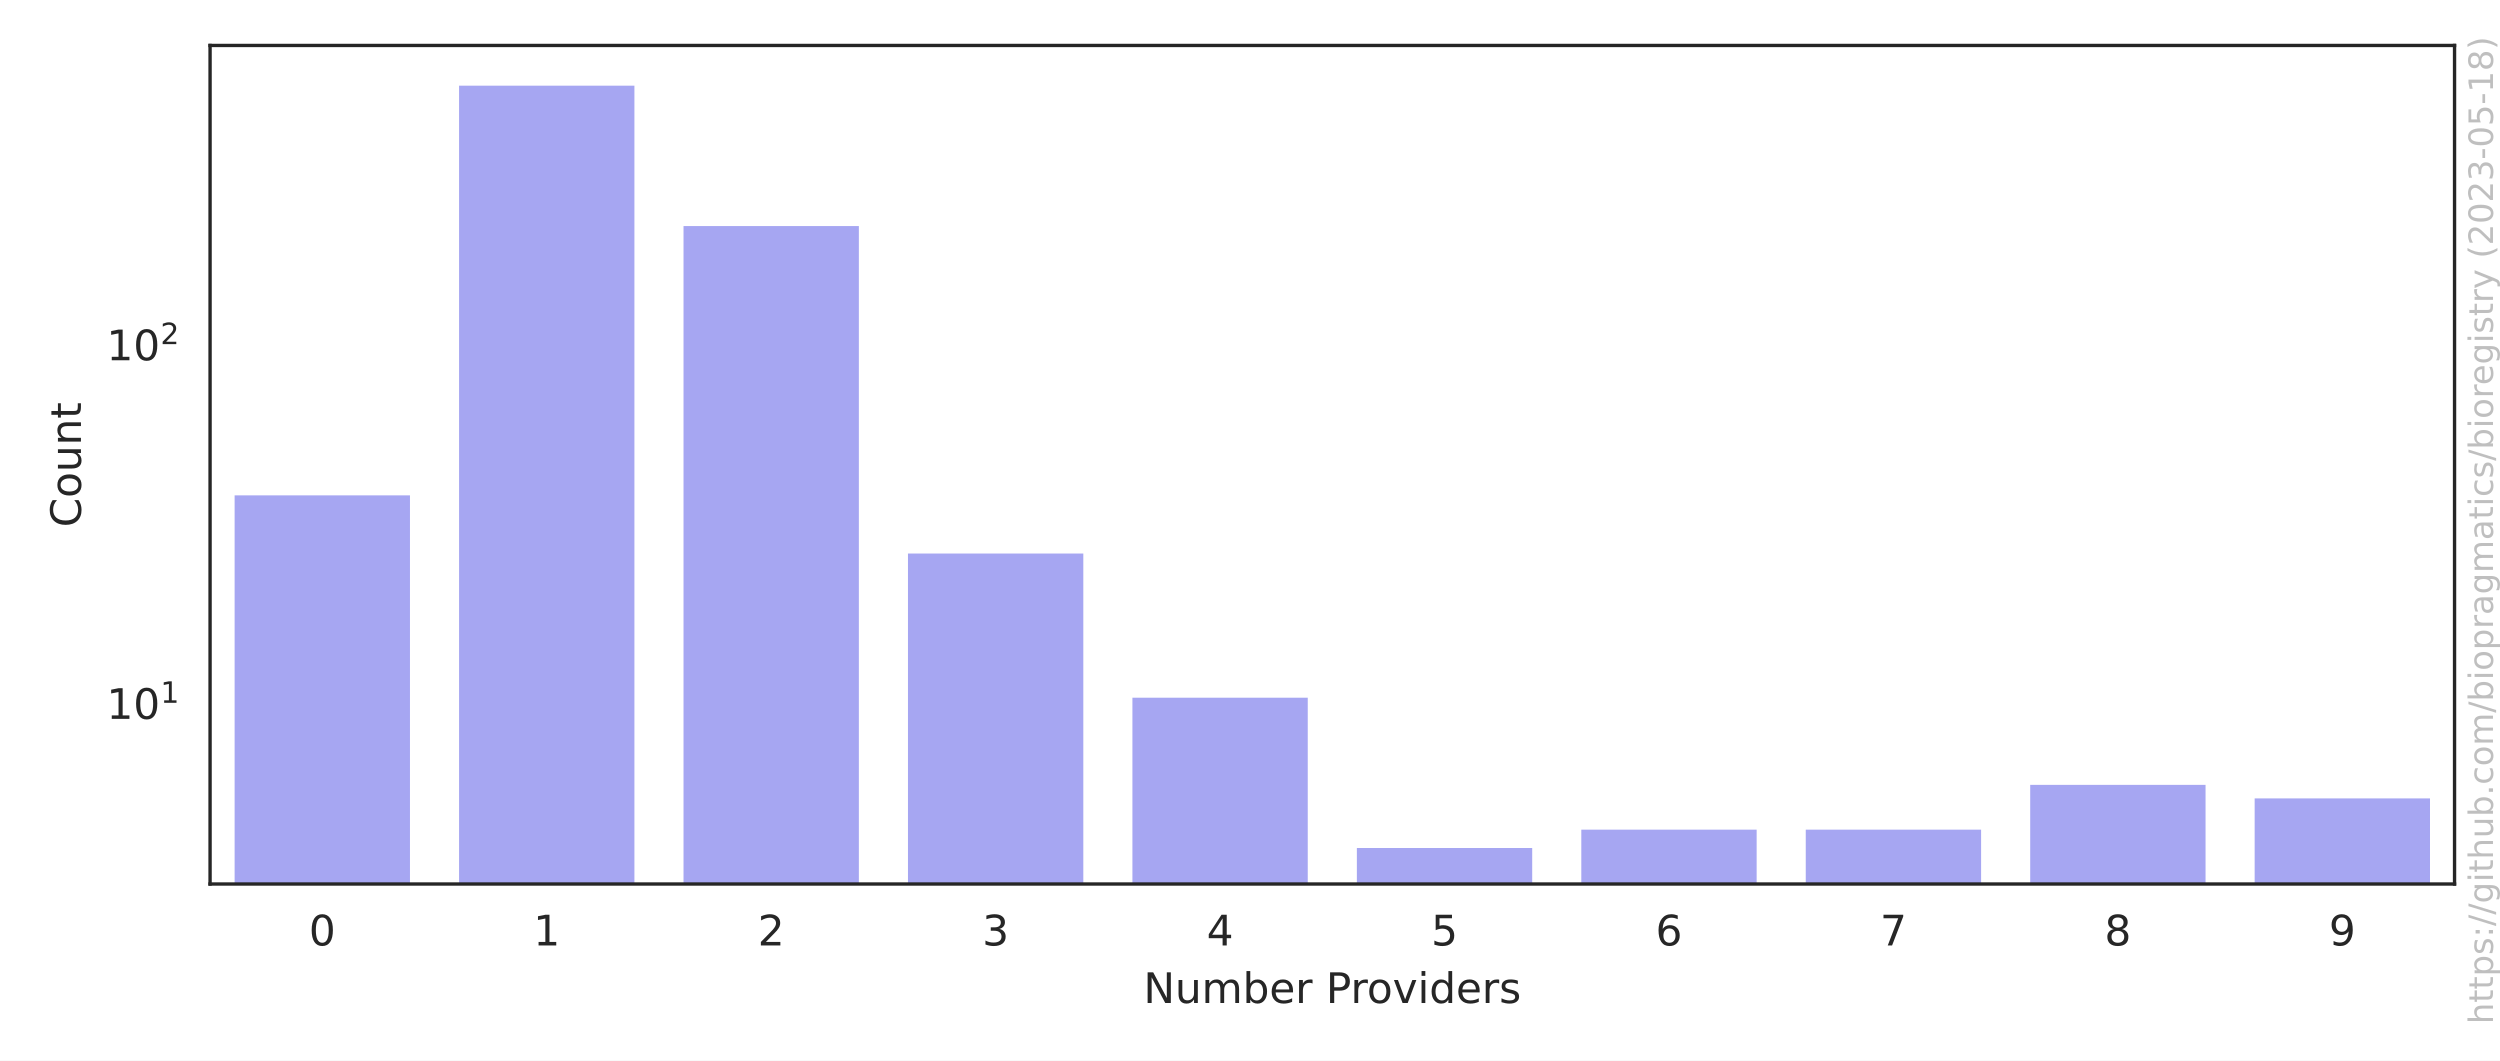
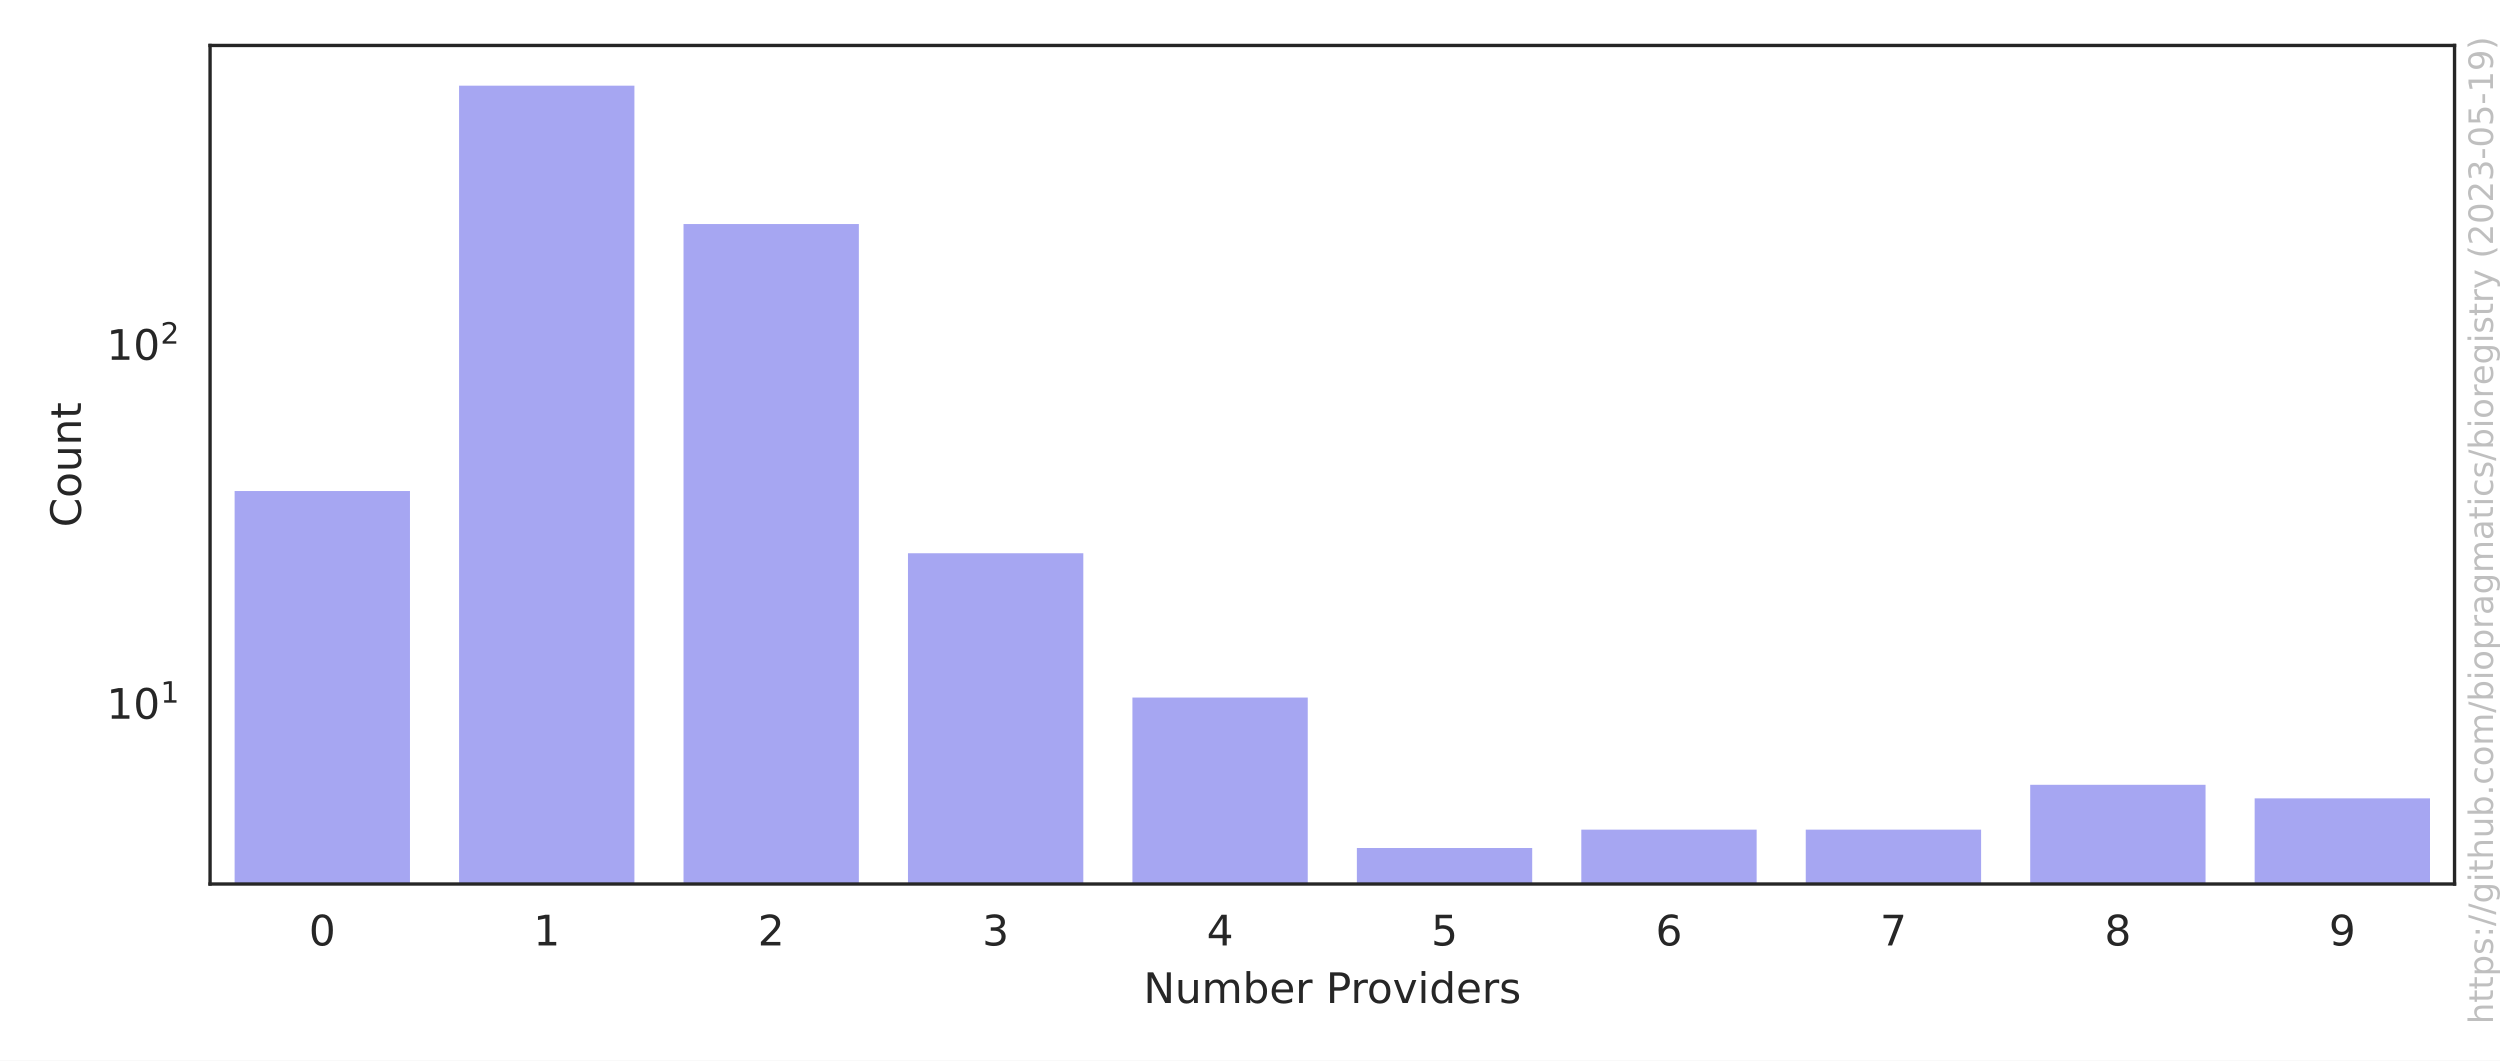
<svg xmlns="http://www.w3.org/2000/svg" xmlns:xlink="http://www.w3.org/1999/xlink" width="594pt" height="252pt" viewBox="0 0 594 252" version="1.1">
  <defs>
    <style type="text/css">*{stroke-linejoin: round; stroke-linecap: butt}</style>
  </defs>
  <g id="figure_1">
    <g id="patch_1">
      <path d="M 0 252  L 594 252  L 594 0  L 0 0  z " style="fill: #ffffff" />
    </g>
    <g id="axes_1">
      <g id="patch_2">
        <path d="M 49.913 210.04  L 583.2 210.04  L 583.2 10.8  L 49.913 10.8  z " style="fill: #ffffff" />
      </g>
      <g id="matplotlib.axis_1">
        <g id="xtick_1">
          <g id="text_1">
            <g style="fill: #262626" transform="translate(73.3958 224.6384) scale(0.1 -0.1)">
              <defs>
                <path id="DejaVuSans-30" d="M 2034 4250  Q 1547 4250 1301 3770  Q 1056 3291 1056 2328  Q 1056 1369 1301 889  Q 1547 409 2034 409  Q 2525 409 2770 889  Q 3016 1369 3016 2328  Q 3016 3291 2770 3770  Q 2525 4250 2034 4250  z M 2034 4750  Q 2819 4750 3233 4129  Q 3647 3509 3647 2328  Q 3647 1150 3233 529  Q 2819 -91 2034 -91  Q 1250 -91 836 529  Q 422 1150 422 2328  Q 422 3509 836 4129  Q 1250 4750 2034 4750  z " transform="scale(0.015625)" />
              </defs>
              <use xlink:href="#DejaVuSans-30" />
            </g>
          </g>
        </g>
        <g id="xtick_2">
          <g id="text_2">
            <g style="fill: #262626" transform="translate(126.7245 224.6384) scale(0.1 -0.1)">
              <defs>
                <path id="DejaVuSans-31" d="M 794 531  L 1825 531  L 1825 4091  L 703 3866  L 703 4441  L 1819 4666  L 2450 4666  L 2450 531  L 3481 531  L 3481 0  L 794 0  L 794 531  z " transform="scale(0.015625)" />
              </defs>
              <use xlink:href="#DejaVuSans-31" />
            </g>
          </g>
        </g>
        <g id="xtick_3">
          <g id="text_3">
            <g style="fill: #262626" transform="translate(180.0533 224.6384) scale(0.1 -0.1)">
              <defs>
                <path id="DejaVuSans-32" d="M 1228 531  L 3431 531  L 3431 0  L 469 0  L 469 531  Q 828 903 1448 1529  Q 2069 2156 2228 2338  Q 2531 2678 2651 2914  Q 2772 3150 2772 3378  Q 2772 3750 2511 3984  Q 2250 4219 1831 4219  Q 1534 4219 1204 4116  Q 875 4013 500 3803  L 500 4441  Q 881 4594 1212 4672  Q 1544 4750 1819 4750  Q 2544 4750 2975 4387  Q 3406 4025 3406 3419  Q 3406 3131 3298 2873  Q 3191 2616 2906 2266  Q 2828 2175 2409 1742  Q 1991 1309 1228 531  z " transform="scale(0.015625)" />
              </defs>
              <use xlink:href="#DejaVuSans-32" />
            </g>
          </g>
        </g>
        <g id="xtick_4">
          <g id="text_4">
            <g style="fill: #262626" transform="translate(233.382 224.6384) scale(0.1 -0.1)">
              <defs>
                <path id="DejaVuSans-33" d="M 2597 2516  Q 3050 2419 3304 2112  Q 3559 1806 3559 1356  Q 3559 666 3084 287  Q 2609 -91 1734 -91  Q 1441 -91 1130 -33  Q 819 25 488 141  L 488 750  Q 750 597 1062 519  Q 1375 441 1716 441  Q 2309 441 2620 675  Q 2931 909 2931 1356  Q 2931 1769 2642 2001  Q 2353 2234 1838 2234  L 1294 2234  L 1294 2753  L 1863 2753  Q 2328 2753 2575 2939  Q 2822 3125 2822 3475  Q 2822 3834 2567 4026  Q 2313 4219 1838 4219  Q 1578 4219 1281 4162  Q 984 4106 628 3988  L 628 4550  Q 988 4650 1302 4700  Q 1616 4750 1894 4750  Q 2613 4750 3031 4423  Q 3450 4097 3450 3541  Q 3450 3153 3228 2886  Q 3006 2619 2597 2516  z " transform="scale(0.015625)" />
              </defs>
              <use xlink:href="#DejaVuSans-33" />
            </g>
          </g>
        </g>
        <g id="xtick_5">
          <g id="text_5">
            <g style="fill: #262626" transform="translate(286.7107 224.6384) scale(0.1 -0.1)">
              <defs>
                <path id="DejaVuSans-34" d="M 2419 4116  L 825 1625  L 2419 1625  L 2419 4116  z M 2253 4666  L 3047 4666  L 3047 1625  L 3713 1625  L 3713 1100  L 3047 1100  L 3047 0  L 2419 0  L 2419 1100  L 313 1100  L 313 1709  L 2253 4666  z " transform="scale(0.015625)" />
              </defs>
              <use xlink:href="#DejaVuSans-34" />
            </g>
          </g>
        </g>
        <g id="xtick_6">
          <g id="text_6">
            <g style="fill: #262626" transform="translate(340.0395 224.6384) scale(0.1 -0.1)">
              <defs>
                <path id="DejaVuSans-35" d="M 691 4666  L 3169 4666  L 3169 4134  L 1269 4134  L 1269 2991  Q 1406 3038 1543 3061  Q 1681 3084 1819 3084  Q 2600 3084 3056 2656  Q 3513 2228 3513 1497  Q 3513 744 3044 326  Q 2575 -91 1722 -91  Q 1428 -91 1123 -41  Q 819 9 494 109  L 494 744  Q 775 591 1075 516  Q 1375 441 1709 441  Q 2250 441 2565 725  Q 2881 1009 2881 1497  Q 2881 1984 2565 2268  Q 2250 2553 1709 2553  Q 1456 2553 1204 2497  Q 953 2441 691 2322  L 691 4666  z " transform="scale(0.015625)" />
              </defs>
              <use xlink:href="#DejaVuSans-35" />
            </g>
          </g>
        </g>
        <g id="xtick_7">
          <g id="text_7">
            <g style="fill: #262626" transform="translate(393.3682 224.6384) scale(0.1 -0.1)">
              <defs>
                <path id="DejaVuSans-36" d="M 2113 2584  Q 1688 2584 1439 2293  Q 1191 2003 1191 1497  Q 1191 994 1439 701  Q 1688 409 2113 409  Q 2538 409 2786 701  Q 3034 994 3034 1497  Q 3034 2003 2786 2293  Q 2538 2584 2113 2584  z M 3366 4563  L 3366 3988  Q 3128 4100 2886 4159  Q 2644 4219 2406 4219  Q 1781 4219 1451 3797  Q 1122 3375 1075 2522  Q 1259 2794 1537 2939  Q 1816 3084 2150 3084  Q 2853 3084 3261 2657  Q 3669 2231 3669 1497  Q 3669 778 3244 343  Q 2819 -91 2113 -91  Q 1303 -91 875 529  Q 447 1150 447 2328  Q 447 3434 972 4092  Q 1497 4750 2381 4750  Q 2619 4750 2861 4703  Q 3103 4656 3366 4563  z " transform="scale(0.015625)" />
              </defs>
              <use xlink:href="#DejaVuSans-36" />
            </g>
          </g>
        </g>
        <g id="xtick_8">
          <g id="text_8">
            <g style="fill: #262626" transform="translate(446.6969 224.6384) scale(0.1 -0.1)">
              <defs>
                <path id="DejaVuSans-37" d="M 525 4666  L 3525 4666  L 3525 4397  L 1831 0  L 1172 0  L 2766 4134  L 525 4134  L 525 4666  z " transform="scale(0.015625)" />
              </defs>
              <use xlink:href="#DejaVuSans-37" />
            </g>
          </g>
        </g>
        <g id="xtick_9">
          <g id="text_9">
            <g style="fill: #262626" transform="translate(500.0257 224.6384) scale(0.1 -0.1)">
              <defs>
                <path id="DejaVuSans-38" d="M 2034 2216  Q 1584 2216 1326 1975  Q 1069 1734 1069 1313  Q 1069 891 1326 650  Q 1584 409 2034 409  Q 2484 409 2743 651  Q 3003 894 3003 1313  Q 3003 1734 2745 1975  Q 2488 2216 2034 2216  z M 1403 2484  Q 997 2584 770 2862  Q 544 3141 544 3541  Q 544 4100 942 4425  Q 1341 4750 2034 4750  Q 2731 4750 3128 4425  Q 3525 4100 3525 3541  Q 3525 3141 3298 2862  Q 3072 2584 2669 2484  Q 3125 2378 3379 2068  Q 3634 1759 3634 1313  Q 3634 634 3220 271  Q 2806 -91 2034 -91  Q 1263 -91 848 271  Q 434 634 434 1313  Q 434 1759 690 2068  Q 947 2378 1403 2484  z M 1172 3481  Q 1172 3119 1398 2916  Q 1625 2713 2034 2713  Q 2441 2713 2670 2916  Q 2900 3119 2900 3481  Q 2900 3844 2670 4047  Q 2441 4250 2034 4250  Q 1625 4250 1398 4047  Q 1172 3844 1172 3481  z " transform="scale(0.015625)" />
              </defs>
              <use xlink:href="#DejaVuSans-38" />
            </g>
          </g>
        </g>
        <g id="xtick_10">
          <g id="text_10">
            <g style="fill: #262626" transform="translate(553.3544 224.6384) scale(0.1 -0.1)">
              <defs>
                <path id="DejaVuSans-39" d="M 703 97  L 703 672  Q 941 559 1184 500  Q 1428 441 1663 441  Q 2288 441 2617 861  Q 2947 1281 2994 2138  Q 2813 1869 2534 1725  Q 2256 1581 1919 1581  Q 1219 1581 811 2004  Q 403 2428 403 3163  Q 403 3881 828 4315  Q 1253 4750 1959 4750  Q 2769 4750 3195 4129  Q 3622 3509 3622 2328  Q 3622 1225 3098 567  Q 2575 -91 1691 -91  Q 1453 -91 1209 -44  Q 966 3 703 97  z M 1959 2075  Q 2384 2075 2632 2365  Q 2881 2656 2881 3163  Q 2881 3666 2632 3958  Q 2384 4250 1959 4250  Q 1534 4250 1286 3958  Q 1038 3666 1038 3163  Q 1038 2656 1286 2365  Q 1534 2075 1959 2075  z " transform="scale(0.015625)" />
              </defs>
              <use xlink:href="#DejaVuSans-39" />
            </g>
          </g>
        </g>
        <g id="text_11">
          <g style="fill: #262626" transform="translate(271.6923 238.3166) scale(0.1 -0.1)">
            <defs>
              <path id="DejaVuSans-4e" d="M 628 4666  L 1478 4666  L 3547 763  L 3547 4666  L 4159 4666  L 4159 0  L 3309 0  L 1241 3903  L 1241 0  L 628 0  L 628 4666  z " transform="scale(0.015625)" />
              <path id="DejaVuSans-75" d="M 544 1381  L 544 3500  L 1119 3500  L 1119 1403  Q 1119 906 1312 657  Q 1506 409 1894 409  Q 2359 409 2629 706  Q 2900 1003 2900 1516  L 2900 3500  L 3475 3500  L 3475 0  L 2900 0  L 2900 538  Q 2691 219 2414 64  Q 2138 -91 1772 -91  Q 1169 -91 856 284  Q 544 659 544 1381  z M 1991 3584  L 1991 3584  z " transform="scale(0.015625)" />
              <path id="DejaVuSans-6d" d="M 3328 2828  Q 3544 3216 3844 3400  Q 4144 3584 4550 3584  Q 5097 3584 5394 3201  Q 5691 2819 5691 2113  L 5691 0  L 5113 0  L 5113 2094  Q 5113 2597 4934 2840  Q 4756 3084 4391 3084  Q 3944 3084 3684 2787  Q 3425 2491 3425 1978  L 3425 0  L 2847 0  L 2847 2094  Q 2847 2600 2669 2842  Q 2491 3084 2119 3084  Q 1678 3084 1418 2786  Q 1159 2488 1159 1978  L 1159 0  L 581 0  L 581 3500  L 1159 3500  L 1159 2956  Q 1356 3278 1631 3431  Q 1906 3584 2284 3584  Q 2666 3584 2933 3390  Q 3200 3197 3328 2828  z " transform="scale(0.015625)" />
              <path id="DejaVuSans-62" d="M 3116 1747  Q 3116 2381 2855 2742  Q 2594 3103 2138 3103  Q 1681 3103 1420 2742  Q 1159 2381 1159 1747  Q 1159 1113 1420 752  Q 1681 391 2138 391  Q 2594 391 2855 752  Q 3116 1113 3116 1747  z M 1159 2969  Q 1341 3281 1617 3432  Q 1894 3584 2278 3584  Q 2916 3584 3314 3078  Q 3713 2572 3713 1747  Q 3713 922 3314 415  Q 2916 -91 2278 -91  Q 1894 -91 1617 61  Q 1341 213 1159 525  L 1159 0  L 581 0  L 581 4863  L 1159 4863  L 1159 2969  z " transform="scale(0.015625)" />
              <path id="DejaVuSans-65" d="M 3597 1894  L 3597 1613  L 953 1613  Q 991 1019 1311 708  Q 1631 397 2203 397  Q 2534 397 2845 478  Q 3156 559 3463 722  L 3463 178  Q 3153 47 2828 -22  Q 2503 -91 2169 -91  Q 1331 -91 842 396  Q 353 884 353 1716  Q 353 2575 817 3079  Q 1281 3584 2069 3584  Q 2775 3584 3186 3129  Q 3597 2675 3597 1894  z M 3022 2063  Q 3016 2534 2758 2815  Q 2500 3097 2075 3097  Q 1594 3097 1305 2825  Q 1016 2553 972 2059  L 3022 2063  z " transform="scale(0.015625)" />
              <path id="DejaVuSans-72" d="M 2631 2963  Q 2534 3019 2420 3045  Q 2306 3072 2169 3072  Q 1681 3072 1420 2755  Q 1159 2438 1159 1844  L 1159 0  L 581 0  L 581 3500  L 1159 3500  L 1159 2956  Q 1341 3275 1631 3429  Q 1922 3584 2338 3584  Q 2397 3584 2469 3576  Q 2541 3569 2628 3553  L 2631 2963  z " transform="scale(0.015625)" />
              <path id="DejaVuSans-20" transform="scale(0.015625)" />
              <path id="DejaVuSans-50" d="M 1259 4147  L 1259 2394  L 2053 2394  Q 2494 2394 2734 2622  Q 2975 2850 2975 3272  Q 2975 3691 2734 3919  Q 2494 4147 2053 4147  L 1259 4147  z M 628 4666  L 2053 4666  Q 2838 4666 3239 4311  Q 3641 3956 3641 3272  Q 3641 2581 3239 2228  Q 2838 1875 2053 1875  L 1259 1875  L 1259 0  L 628 0  L 628 4666  z " transform="scale(0.015625)" />
              <path id="DejaVuSans-6f" d="M 1959 3097  Q 1497 3097 1228 2736  Q 959 2375 959 1747  Q 959 1119 1226 758  Q 1494 397 1959 397  Q 2419 397 2687 759  Q 2956 1122 2956 1747  Q 2956 2369 2687 2733  Q 2419 3097 1959 3097  z M 1959 3584  Q 2709 3584 3137 3096  Q 3566 2609 3566 1747  Q 3566 888 3137 398  Q 2709 -91 1959 -91  Q 1206 -91 779 398  Q 353 888 353 1747  Q 353 2609 779 3096  Q 1206 3584 1959 3584  z " transform="scale(0.015625)" />
              <path id="DejaVuSans-76" d="M 191 3500  L 800 3500  L 1894 563  L 2988 3500  L 3597 3500  L 2284 0  L 1503 0  L 191 3500  z " transform="scale(0.015625)" />
              <path id="DejaVuSans-69" d="M 603 3500  L 1178 3500  L 1178 0  L 603 0  L 603 3500  z M 603 4863  L 1178 4863  L 1178 4134  L 603 4134  L 603 4863  z " transform="scale(0.015625)" />
              <path id="DejaVuSans-64" d="M 2906 2969  L 2906 4863  L 3481 4863  L 3481 0  L 2906 0  L 2906 525  Q 2725 213 2448 61  Q 2172 -91 1784 -91  Q 1150 -91 751 415  Q 353 922 353 1747  Q 353 2572 751 3078  Q 1150 3584 1784 3584  Q 2172 3584 2448 3432  Q 2725 3281 2906 2969  z M 947 1747  Q 947 1113 1208 752  Q 1469 391 1925 391  Q 2381 391 2643 752  Q 2906 1113 2906 1747  Q 2906 2381 2643 2742  Q 2381 3103 1925 3103  Q 1469 3103 1208 2742  Q 947 2381 947 1747  z " transform="scale(0.015625)" />
              <path id="DejaVuSans-73" d="M 2834 3397  L 2834 2853  Q 2591 2978 2328 3040  Q 2066 3103 1784 3103  Q 1356 3103 1142 2972  Q 928 2841 928 2578  Q 928 2378 1081 2264  Q 1234 2150 1697 2047  L 1894 2003  Q 2506 1872 2764 1633  Q 3022 1394 3022 966  Q 3022 478 2636 193  Q 2250 -91 1575 -91  Q 1294 -91 989 -36  Q 684 19 347 128  L 347 722  Q 666 556 975 473  Q 1284 391 1588 391  Q 1994 391 2212 530  Q 2431 669 2431 922  Q 2431 1156 2273 1281  Q 2116 1406 1581 1522  L 1381 1569  Q 847 1681 609 1914  Q 372 2147 372 2553  Q 372 3047 722 3315  Q 1072 3584 1716 3584  Q 2034 3584 2315 3537  Q 2597 3491 2834 3397  z " transform="scale(0.015625)" />
            </defs>
            <use xlink:href="#DejaVuSans-4e" />
            <use xlink:href="#DejaVuSans-75" x="74.805" />
            <use xlink:href="#DejaVuSans-6d" x="138.184" />
            <use xlink:href="#DejaVuSans-62" x="235.596" />
            <use xlink:href="#DejaVuSans-65" x="299.072" />
            <use xlink:href="#DejaVuSans-72" x="360.596" />
            <use xlink:href="#DejaVuSans-20" x="401.709" />
            <use xlink:href="#DejaVuSans-50" x="433.496" />
            <use xlink:href="#DejaVuSans-72" x="492.049" />
            <use xlink:href="#DejaVuSans-6f" x="530.912" />
            <use xlink:href="#DejaVuSans-76" x="592.094" />
            <use xlink:href="#DejaVuSans-69" x="651.273" />
            <use xlink:href="#DejaVuSans-64" x="679.057" />
            <use xlink:href="#DejaVuSans-65" x="742.533" />
            <use xlink:href="#DejaVuSans-72" x="804.057" />
            <use xlink:href="#DejaVuSans-73" x="845.17" />
          </g>
        </g>
      </g>
      <g id="matplotlib.axis_2">
        <g id="ytick_1">
          <g id="text_12">
-             <g style="fill: #262626" transform="translate(25.31268 170.8781) scale(0.1 -0.1)">
+             <g style="fill: #262626" transform="translate(25.31268 170.8456) scale(0.1 -0.1)">
              <use xlink:href="#DejaVuSans-31" transform="translate(0 0.684375)" />
              <use xlink:href="#DejaVuSans-30" transform="translate(63.62305 0.684375)" />
              <use xlink:href="#DejaVuSans-31" transform="translate(128.2031 38.96563) scale(0.7)" />
            </g>
          </g>
        </g>
        <g id="ytick_2">
          <g id="text_13">
-             <g style="fill: #262626" transform="translate(25.31268 85.67729) scale(0.1 -0.1)">
+             <g style="fill: #262626" transform="translate(25.31268 85.5631) scale(0.1 -0.1)">
              <use xlink:href="#DejaVuSans-31" transform="translate(0 0.765625)" />
              <use xlink:href="#DejaVuSans-30" transform="translate(63.62305 0.765625)" />
              <use xlink:href="#DejaVuSans-32" transform="translate(128.2031 39.04688) scale(0.7)" />
            </g>
          </g>
        </g>
        <g id="ytick_3" />
        <g id="ytick_4" />
        <g id="ytick_5" />
        <g id="ytick_6" />
        <g id="ytick_7" />
        <g id="ytick_8" />
        <g id="ytick_9" />
        <g id="ytick_10" />
        <g id="ytick_11" />
        <g id="ytick_12" />
        <g id="ytick_13" />
        <g id="ytick_14" />
        <g id="ytick_15" />
        <g id="ytick_16" />
        <g id="ytick_17" />
        <g id="ytick_18" />
        <g id="ytick_19" />
        <g id="ytick_20" />
        <g id="ytick_21" />
        <g id="text_14">
          <g style="fill: #262626" transform="translate(19.233 125.2684) rotate(-90) scale(0.1 -0.1)">
            <defs>
              <path id="DejaVuSans-43" d="M 4122 4306  L 4122 3641  Q 3803 3938 3442 4084  Q 3081 4231 2675 4231  Q 1875 4231 1450 3742  Q 1025 3253 1025 2328  Q 1025 1406 1450 917  Q 1875 428 2675 428  Q 3081 428 3442 575  Q 3803 722 4122 1019  L 4122 359  Q 3791 134 3420 21  Q 3050 -91 2638 -91  Q 1578 -91 968 557  Q 359 1206 359 2328  Q 359 3453 968 4101  Q 1578 4750 2638 4750  Q 3056 4750 3426 4639  Q 3797 4528 4122 4306  z " transform="scale(0.015625)" />
              <path id="DejaVuSans-6e" d="M 3513 2113  L 3513 0  L 2938 0  L 2938 2094  Q 2938 2591 2744 2837  Q 2550 3084 2163 3084  Q 1697 3084 1428 2787  Q 1159 2491 1159 1978  L 1159 0  L 581 0  L 581 3500  L 1159 3500  L 1159 2956  Q 1366 3272 1645 3428  Q 1925 3584 2291 3584  Q 2894 3584 3203 3211  Q 3513 2838 3513 2113  z " transform="scale(0.015625)" />
              <path id="DejaVuSans-74" d="M 1172 4494  L 1172 3500  L 2356 3500  L 2356 3053  L 1172 3053  L 1172 1153  Q 1172 725 1289 603  Q 1406 481 1766 481  L 2356 481  L 2356 0  L 1766 0  Q 1100 0 847 248  Q 594 497 594 1153  L 594 3053  L 172 3053  L 172 3500  L 594 3500  L 594 4494  L 1172 4494  z " transform="scale(0.015625)" />
            </defs>
            <use xlink:href="#DejaVuSans-43" />
            <use xlink:href="#DejaVuSans-6f" x="69.824" />
            <use xlink:href="#DejaVuSans-75" x="131.006" />
            <use xlink:href="#DejaVuSans-6e" x="194.385" />
            <use xlink:href="#DejaVuSans-74" x="257.764" />
          </g>
        </g>
      </g>
      <g id="patch_3">
-         <path d="M 55.246 85453.051  L 97.909 85453.051  L 97.909 117.197  L 55.246 117.197  z " clip-path="url(#p84426c0476)" style="fill: #2020df; opacity: 0.4; stroke: #ffffff; stroke-linejoin: miter" />
+         <path d="M 55.246 85534.779  L 97.909 85534.779  L 97.909 116.167  L 55.246 116.167  z " clip-path="url(#p84426c0476)" style="fill: #2020df; opacity: 0.4; stroke: #ffffff; stroke-linejoin: miter" />
      </g>
      <g id="patch_4">
-         <path d="M 108.574 85453.051  L 151.237 85453.051  L 151.237 19.856  L 108.574 19.856  z " clip-path="url(#p84426c0476)" style="fill: #2020df; opacity: 0.4; stroke: #ffffff; stroke-linejoin: miter" />
+         <path d="M 108.574 85534.779  L 151.237 85534.779  L 151.237 19.856  L 108.574 19.856  z " clip-path="url(#p84426c0476)" style="fill: #2020df; opacity: 0.4; stroke: #ffffff; stroke-linejoin: miter" />
      </g>
      <g id="patch_5">
-         <path d="M 161.903 85453.051  L 204.566 85453.051  L 204.566 53.211  L 161.903 53.211  z " clip-path="url(#p84426c0476)" style="fill: #2020df; opacity: 0.4; stroke: #ffffff; stroke-linejoin: miter" />
+         <path d="M 161.903 85534.779  L 204.566 85534.779  L 204.566 52.73  L 161.903 52.73  z " clip-path="url(#p84426c0476)" style="fill: #2020df; opacity: 0.4; stroke: #ffffff; stroke-linejoin: miter" />
      </g>
      <g id="patch_6">
-         <path d="M 215.232 85453.051  L 257.895 85453.051  L 257.895 131.018  L 215.232 131.018  z " clip-path="url(#p84426c0476)" style="fill: #2020df; opacity: 0.4; stroke: #ffffff; stroke-linejoin: miter" />
+         <path d="M 215.232 85534.779  L 257.895 85534.779  L 257.895 130.951  L 215.232 130.951  z " clip-path="url(#p84426c0476)" style="fill: #2020df; opacity: 0.4; stroke: #ffffff; stroke-linejoin: miter" />
      </g>
      <g id="patch_7">
-         <path d="M 268.56 85453.051  L 311.223 85453.051  L 311.223 165.273  L 268.56 165.273  z " clip-path="url(#p84426c0476)" style="fill: #2020df; opacity: 0.4; stroke: #ffffff; stroke-linejoin: miter" />
+         <path d="M 268.56 85534.779  L 311.223 85534.779  L 311.223 165.239  L 268.56 165.239  z " clip-path="url(#p84426c0476)" style="fill: #2020df; opacity: 0.4; stroke: #ffffff; stroke-linejoin: miter" />
      </g>
      <g id="patch_8">
-         <path d="M 321.889 85453.051  L 364.552 85453.051  L 364.552 200.984  L 321.889 200.984  z " clip-path="url(#p84426c0476)" style="fill: #2020df; opacity: 0.4; stroke: #ffffff; stroke-linejoin: miter" />
+         <path d="M 321.889 85534.779  L 364.552 85534.779  L 364.552 200.984  L 321.889 200.984  z " clip-path="url(#p84426c0476)" style="fill: #2020df; opacity: 0.4; stroke: #ffffff; stroke-linejoin: miter" />
      </g>
      <g id="patch_9">
-         <path d="M 375.218 85453.051  L 417.881 85453.051  L 417.881 196.625  L 375.218 196.625  z " clip-path="url(#p84426c0476)" style="fill: #2020df; opacity: 0.4; stroke: #ffffff; stroke-linejoin: miter" />
+         <path d="M 375.218 85534.779  L 417.881 85534.779  L 417.881 196.621  L 375.218 196.621  z " clip-path="url(#p84426c0476)" style="fill: #2020df; opacity: 0.4; stroke: #ffffff; stroke-linejoin: miter" />
      </g>
      <g id="patch_10">
-         <path d="M 428.547 85453.051  L 471.21 85453.051  L 471.21 196.625  L 428.547 196.625  z " clip-path="url(#p84426c0476)" style="fill: #2020df; opacity: 0.4; stroke: #ffffff; stroke-linejoin: miter" />
+         <path d="M 428.547 85534.779  L 471.21 85534.779  L 471.21 196.621  L 428.547 196.621  z " clip-path="url(#p84426c0476)" style="fill: #2020df; opacity: 0.4; stroke: #ffffff; stroke-linejoin: miter" />
      </g>
      <g id="patch_11">
-         <path d="M 481.875 85453.051  L 524.538 85453.051  L 524.538 185.981  L 481.875 185.981  z " clip-path="url(#p84426c0476)" style="fill: #2020df; opacity: 0.4; stroke: #ffffff; stroke-linejoin: miter" />
+         <path d="M 481.875 85534.779  L 524.538 85534.779  L 524.538 185.966  L 481.875 185.966  z " clip-path="url(#p84426c0476)" style="fill: #2020df; opacity: 0.4; stroke: #ffffff; stroke-linejoin: miter" />
      </g>
      <g id="patch_12">
-         <path d="M 535.204 85453.051  L 577.867 85453.051  L 577.867 189.2  L 535.204 189.2  z " clip-path="url(#p84426c0476)" style="fill: #2020df; opacity: 0.4; stroke: #ffffff; stroke-linejoin: miter" />
+         <path d="M 535.204 85534.779  L 577.867 85534.779  L 577.867 189.189  L 535.204 189.189  z " clip-path="url(#p84426c0476)" style="fill: #2020df; opacity: 0.4; stroke: #ffffff; stroke-linejoin: miter" />
      </g>
      <g id="patch_13">
        <path d="M 49.913 210.04  L 49.913 10.8  " style="fill: none; stroke: #262626; stroke-width: 0.8; stroke-linejoin: miter; stroke-linecap: square" />
      </g>
      <g id="patch_14">
        <path d="M 583.2 210.04  L 583.2 10.8  " style="fill: none; stroke: #262626; stroke-width: 0.8; stroke-linejoin: miter; stroke-linecap: square" />
      </g>
      <g id="patch_15">
        <path d="M 49.913 210.04  L 583.2 210.04  " style="fill: none; stroke: #262626; stroke-width: 0.8; stroke-linejoin: miter; stroke-linecap: square" />
      </g>
      <g id="patch_16">
        <path d="M 49.913 10.8  L 583.2 10.8  " style="fill: none; stroke: #262626; stroke-width: 0.8; stroke-linejoin: miter; stroke-linecap: square" />
      </g>
    </g>
    <g id="text_15">
      <g style="fill: #808080; opacity: 0.5" transform="translate(592.3362 243.3237) rotate(-90) scale(0.08 -0.08)">
        <defs>
          <path id="DejaVuSans-68" d="M 3513 2113  L 3513 0  L 2938 0  L 2938 2094  Q 2938 2591 2744 2837  Q 2550 3084 2163 3084  Q 1697 3084 1428 2787  Q 1159 2491 1159 1978  L 1159 0  L 581 0  L 581 4863  L 1159 4863  L 1159 2956  Q 1366 3272 1645 3428  Q 1925 3584 2291 3584  Q 2894 3584 3203 3211  Q 3513 2838 3513 2113  z " transform="scale(0.015625)" />
          <path id="DejaVuSans-70" d="M 1159 525  L 1159 -1331  L 581 -1331  L 581 3500  L 1159 3500  L 1159 2969  Q 1341 3281 1617 3432  Q 1894 3584 2278 3584  Q 2916 3584 3314 3078  Q 3713 2572 3713 1747  Q 3713 922 3314 415  Q 2916 -91 2278 -91  Q 1894 -91 1617 61  Q 1341 213 1159 525  z M 3116 1747  Q 3116 2381 2855 2742  Q 2594 3103 2138 3103  Q 1681 3103 1420 2742  Q 1159 2381 1159 1747  Q 1159 1113 1420 752  Q 1681 391 2138 391  Q 2594 391 2855 752  Q 3116 1113 3116 1747  z " transform="scale(0.015625)" />
          <path id="DejaVuSans-3a" d="M 750 794  L 1409 794  L 1409 0  L 750 0  L 750 794  z M 750 3309  L 1409 3309  L 1409 2516  L 750 2516  L 750 3309  z " transform="scale(0.015625)" />
          <path id="DejaVuSans-2f" d="M 1625 4666  L 2156 4666  L 531 -594  L 0 -594  L 1625 4666  z " transform="scale(0.015625)" />
          <path id="DejaVuSans-67" d="M 2906 1791  Q 2906 2416 2648 2759  Q 2391 3103 1925 3103  Q 1463 3103 1205 2759  Q 947 2416 947 1791  Q 947 1169 1205 825  Q 1463 481 1925 481  Q 2391 481 2648 825  Q 2906 1169 2906 1791  z M 3481 434  Q 3481 -459 3084 -895  Q 2688 -1331 1869 -1331  Q 1566 -1331 1297 -1286  Q 1028 -1241 775 -1147  L 775 -588  Q 1028 -725 1275 -790  Q 1522 -856 1778 -856  Q 2344 -856 2625 -561  Q 2906 -266 2906 331  L 2906 616  Q 2728 306 2450 153  Q 2172 0 1784 0  Q 1141 0 747 490  Q 353 981 353 1791  Q 353 2603 747 3093  Q 1141 3584 1784 3584  Q 2172 3584 2450 3431  Q 2728 3278 2906 2969  L 2906 3500  L 3481 3500  L 3481 434  z " transform="scale(0.015625)" />
          <path id="DejaVuSans-2e" d="M 684 794  L 1344 794  L 1344 0  L 684 0  L 684 794  z " transform="scale(0.015625)" />
          <path id="DejaVuSans-63" d="M 3122 3366  L 3122 2828  Q 2878 2963 2633 3030  Q 2388 3097 2138 3097  Q 1578 3097 1268 2742  Q 959 2388 959 1747  Q 959 1106 1268 751  Q 1578 397 2138 397  Q 2388 397 2633 464  Q 2878 531 3122 666  L 3122 134  Q 2881 22 2623 -34  Q 2366 -91 2075 -91  Q 1284 -91 818 406  Q 353 903 353 1747  Q 353 2603 823 3093  Q 1294 3584 2113 3584  Q 2378 3584 2631 3529  Q 2884 3475 3122 3366  z " transform="scale(0.015625)" />
          <path id="DejaVuSans-61" d="M 2194 1759  Q 1497 1759 1228 1600  Q 959 1441 959 1056  Q 959 750 1161 570  Q 1363 391 1709 391  Q 2188 391 2477 730  Q 2766 1069 2766 1631  L 2766 1759  L 2194 1759  z M 3341 1997  L 3341 0  L 2766 0  L 2766 531  Q 2569 213 2275 61  Q 1981 -91 1556 -91  Q 1019 -91 701 211  Q 384 513 384 1019  Q 384 1609 779 1909  Q 1175 2209 1959 2209  L 2766 2209  L 2766 2266  Q 2766 2663 2505 2880  Q 2244 3097 1772 3097  Q 1472 3097 1187 3025  Q 903 2953 641 2809  L 641 3341  Q 956 3463 1253 3523  Q 1550 3584 1831 3584  Q 2591 3584 2966 3190  Q 3341 2797 3341 1997  z " transform="scale(0.015625)" />
          <path id="DejaVuSans-79" d="M 2059 -325  Q 1816 -950 1584 -1140  Q 1353 -1331 966 -1331  L 506 -1331  L 506 -850  L 844 -850  Q 1081 -850 1212 -737  Q 1344 -625 1503 -206  L 1606 56  L 191 3500  L 800 3500  L 1894 763  L 2988 3500  L 3597 3500  L 2059 -325  z " transform="scale(0.015625)" />
          <path id="DejaVuSans-28" d="M 1984 4856  Q 1566 4138 1362 3434  Q 1159 2731 1159 2009  Q 1159 1288 1364 580  Q 1569 -128 1984 -844  L 1484 -844  Q 1016 -109 783 600  Q 550 1309 550 2009  Q 550 2706 781 3412  Q 1013 4119 1484 4856  L 1984 4856  z " transform="scale(0.015625)" />
          <path id="DejaVuSans-2d" d="M 313 2009  L 1997 2009  L 1997 1497  L 313 1497  L 313 2009  z " transform="scale(0.015625)" />
          <path id="DejaVuSans-29" d="M 513 4856  L 1013 4856  Q 1481 4119 1714 3412  Q 1947 2706 1947 2009  Q 1947 1309 1714 600  Q 1481 -109 1013 -844  L 513 -844  Q 928 -128 1133 580  Q 1338 1288 1338 2009  Q 1338 2731 1133 3434  Q 928 4138 513 4856  z " transform="scale(0.015625)" />
        </defs>
        <use xlink:href="#DejaVuSans-68" />
        <use xlink:href="#DejaVuSans-74" x="63.379" />
        <use xlink:href="#DejaVuSans-74" x="102.588" />
        <use xlink:href="#DejaVuSans-70" x="141.797" />
        <use xlink:href="#DejaVuSans-73" x="205.273" />
        <use xlink:href="#DejaVuSans-3a" x="257.373" />
        <use xlink:href="#DejaVuSans-2f" x="291.064" />
        <use xlink:href="#DejaVuSans-2f" x="324.756" />
        <use xlink:href="#DejaVuSans-67" x="358.447" />
        <use xlink:href="#DejaVuSans-69" x="421.924" />
        <use xlink:href="#DejaVuSans-74" x="449.707" />
        <use xlink:href="#DejaVuSans-68" x="488.916" />
        <use xlink:href="#DejaVuSans-75" x="552.295" />
        <use xlink:href="#DejaVuSans-62" x="615.674" />
        <use xlink:href="#DejaVuSans-2e" x="679.15" />
        <use xlink:href="#DejaVuSans-63" x="710.938" />
        <use xlink:href="#DejaVuSans-6f" x="765.918" />
        <use xlink:href="#DejaVuSans-6d" x="827.1" />
        <use xlink:href="#DejaVuSans-2f" x="924.512" />
        <use xlink:href="#DejaVuSans-62" x="958.203" />
        <use xlink:href="#DejaVuSans-69" x="1021.68" />
        <use xlink:href="#DejaVuSans-6f" x="1049.463" />
        <use xlink:href="#DejaVuSans-70" x="1110.645" />
        <use xlink:href="#DejaVuSans-72" x="1174.121" />
        <use xlink:href="#DejaVuSans-61" x="1215.234" />
        <use xlink:href="#DejaVuSans-67" x="1276.514" />
        <use xlink:href="#DejaVuSans-6d" x="1339.99" />
        <use xlink:href="#DejaVuSans-61" x="1437.402" />
        <use xlink:href="#DejaVuSans-74" x="1498.682" />
        <use xlink:href="#DejaVuSans-69" x="1537.891" />
        <use xlink:href="#DejaVuSans-63" x="1565.674" />
        <use xlink:href="#DejaVuSans-73" x="1620.654" />
        <use xlink:href="#DejaVuSans-2f" x="1672.754" />
        <use xlink:href="#DejaVuSans-62" x="1706.445" />
        <use xlink:href="#DejaVuSans-69" x="1769.922" />
        <use xlink:href="#DejaVuSans-6f" x="1797.705" />
        <use xlink:href="#DejaVuSans-72" x="1858.887" />
        <use xlink:href="#DejaVuSans-65" x="1897.75" />
        <use xlink:href="#DejaVuSans-67" x="1959.273" />
        <use xlink:href="#DejaVuSans-69" x="2022.75" />
        <use xlink:href="#DejaVuSans-73" x="2050.533" />
        <use xlink:href="#DejaVuSans-74" x="2102.633" />
        <use xlink:href="#DejaVuSans-72" x="2141.842" />
        <use xlink:href="#DejaVuSans-79" x="2182.955" />
        <use xlink:href="#DejaVuSans-20" x="2242.135" />
        <use xlink:href="#DejaVuSans-28" x="2273.922" />
        <use xlink:href="#DejaVuSans-32" x="2312.936" />
        <use xlink:href="#DejaVuSans-30" x="2376.559" />
        <use xlink:href="#DejaVuSans-32" x="2440.182" />
        <use xlink:href="#DejaVuSans-33" x="2503.805" />
        <use xlink:href="#DejaVuSans-2d" x="2567.428" />
        <use xlink:href="#DejaVuSans-30" x="2603.512" />
        <use xlink:href="#DejaVuSans-35" x="2667.135" />
        <use xlink:href="#DejaVuSans-2d" x="2730.758" />
        <use xlink:href="#DejaVuSans-31" x="2766.842" />
-         <use xlink:href="#DejaVuSans-38" x="2830.465" />
+         <use xlink:href="#DejaVuSans-39" x="2830.465" />
        <use xlink:href="#DejaVuSans-29" x="2894.088" />
      </g>
    </g>
  </g>
  <defs>
    <clipPath id="p84426c0476">
      <rect x="49.913" y="10.8" width="533.287" height="199.24" />
    </clipPath>
  </defs>
</svg>
